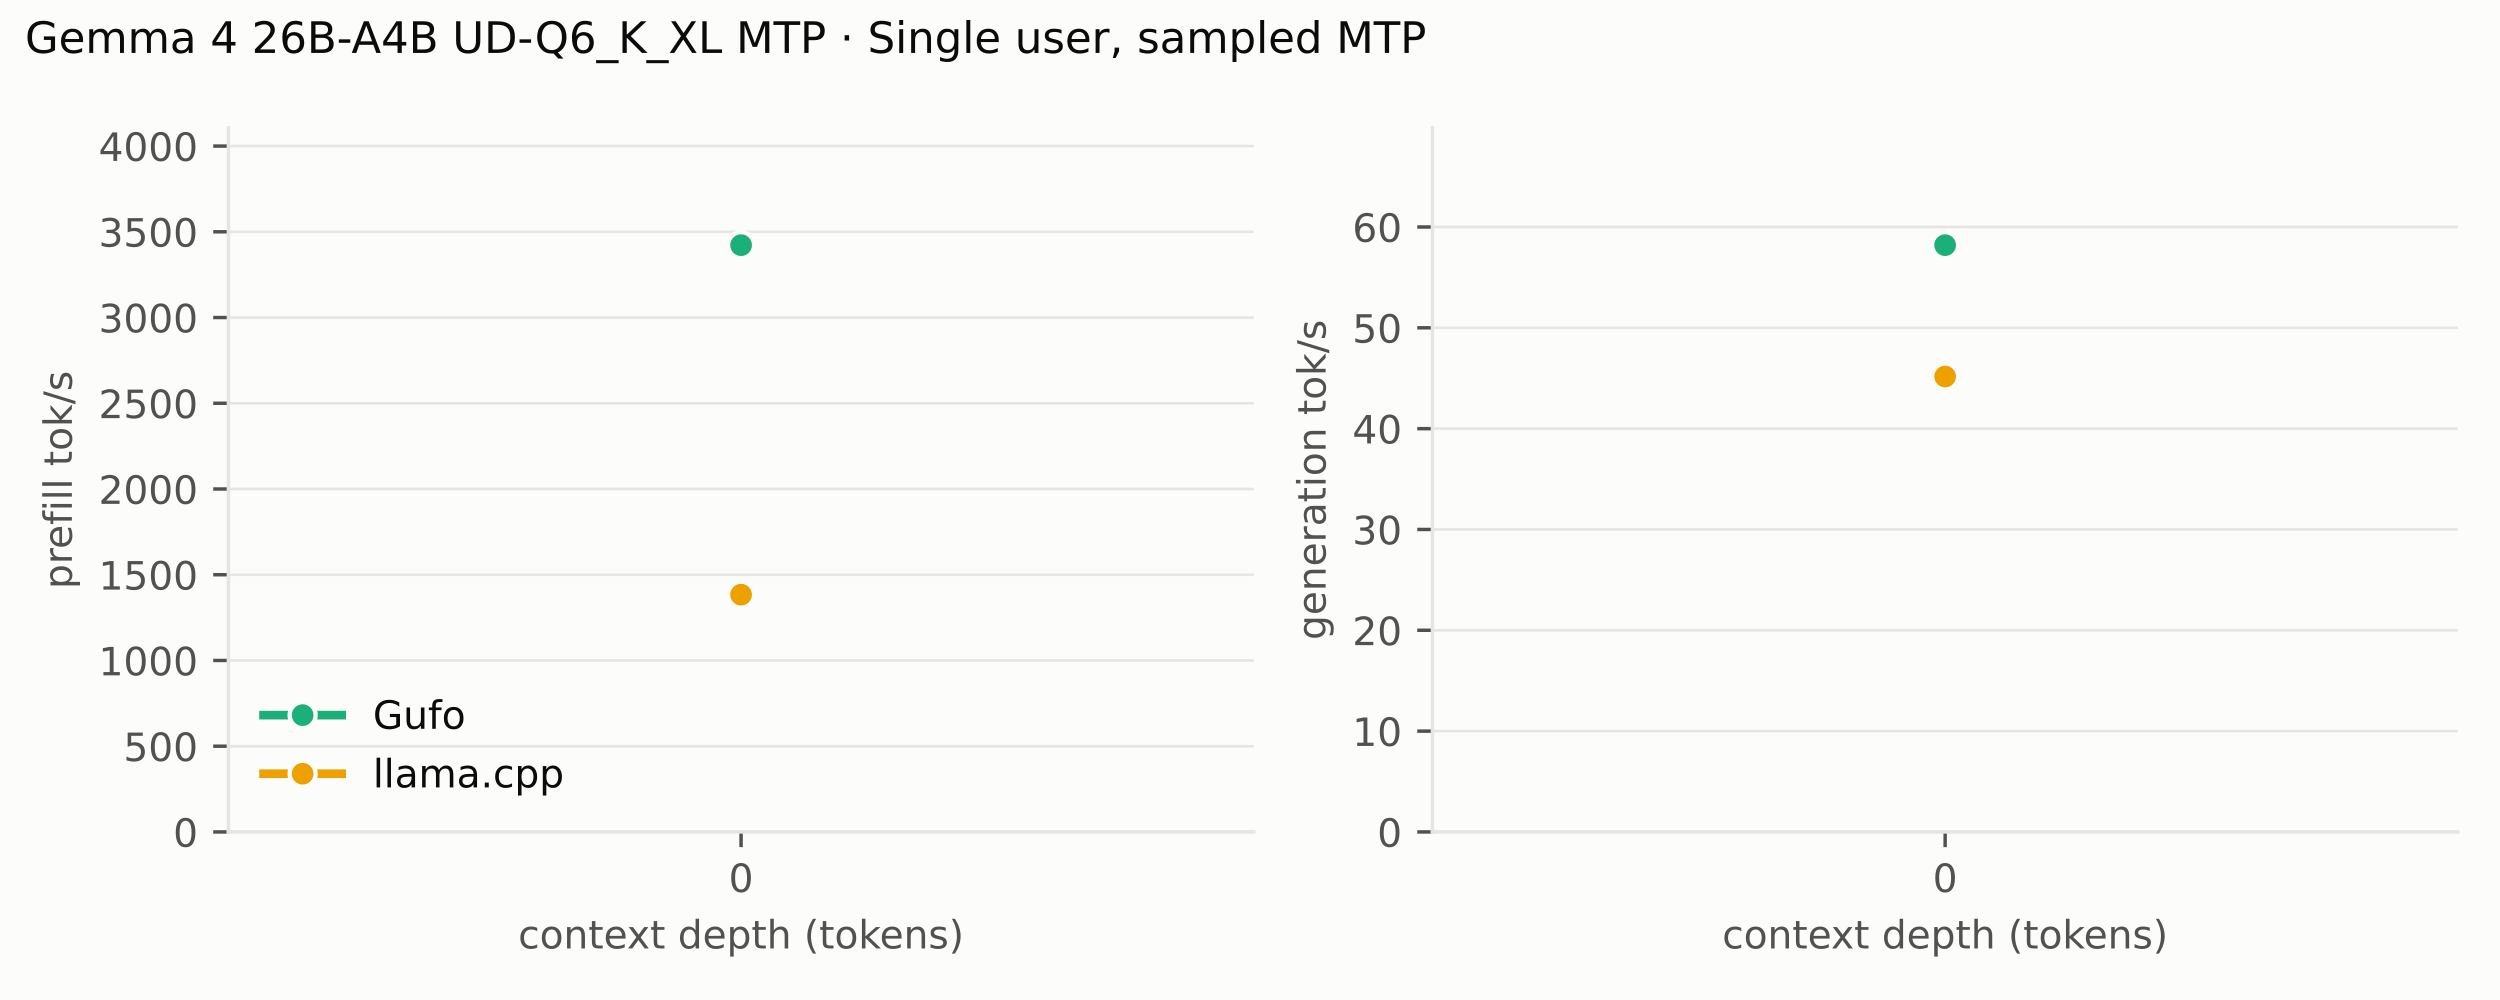
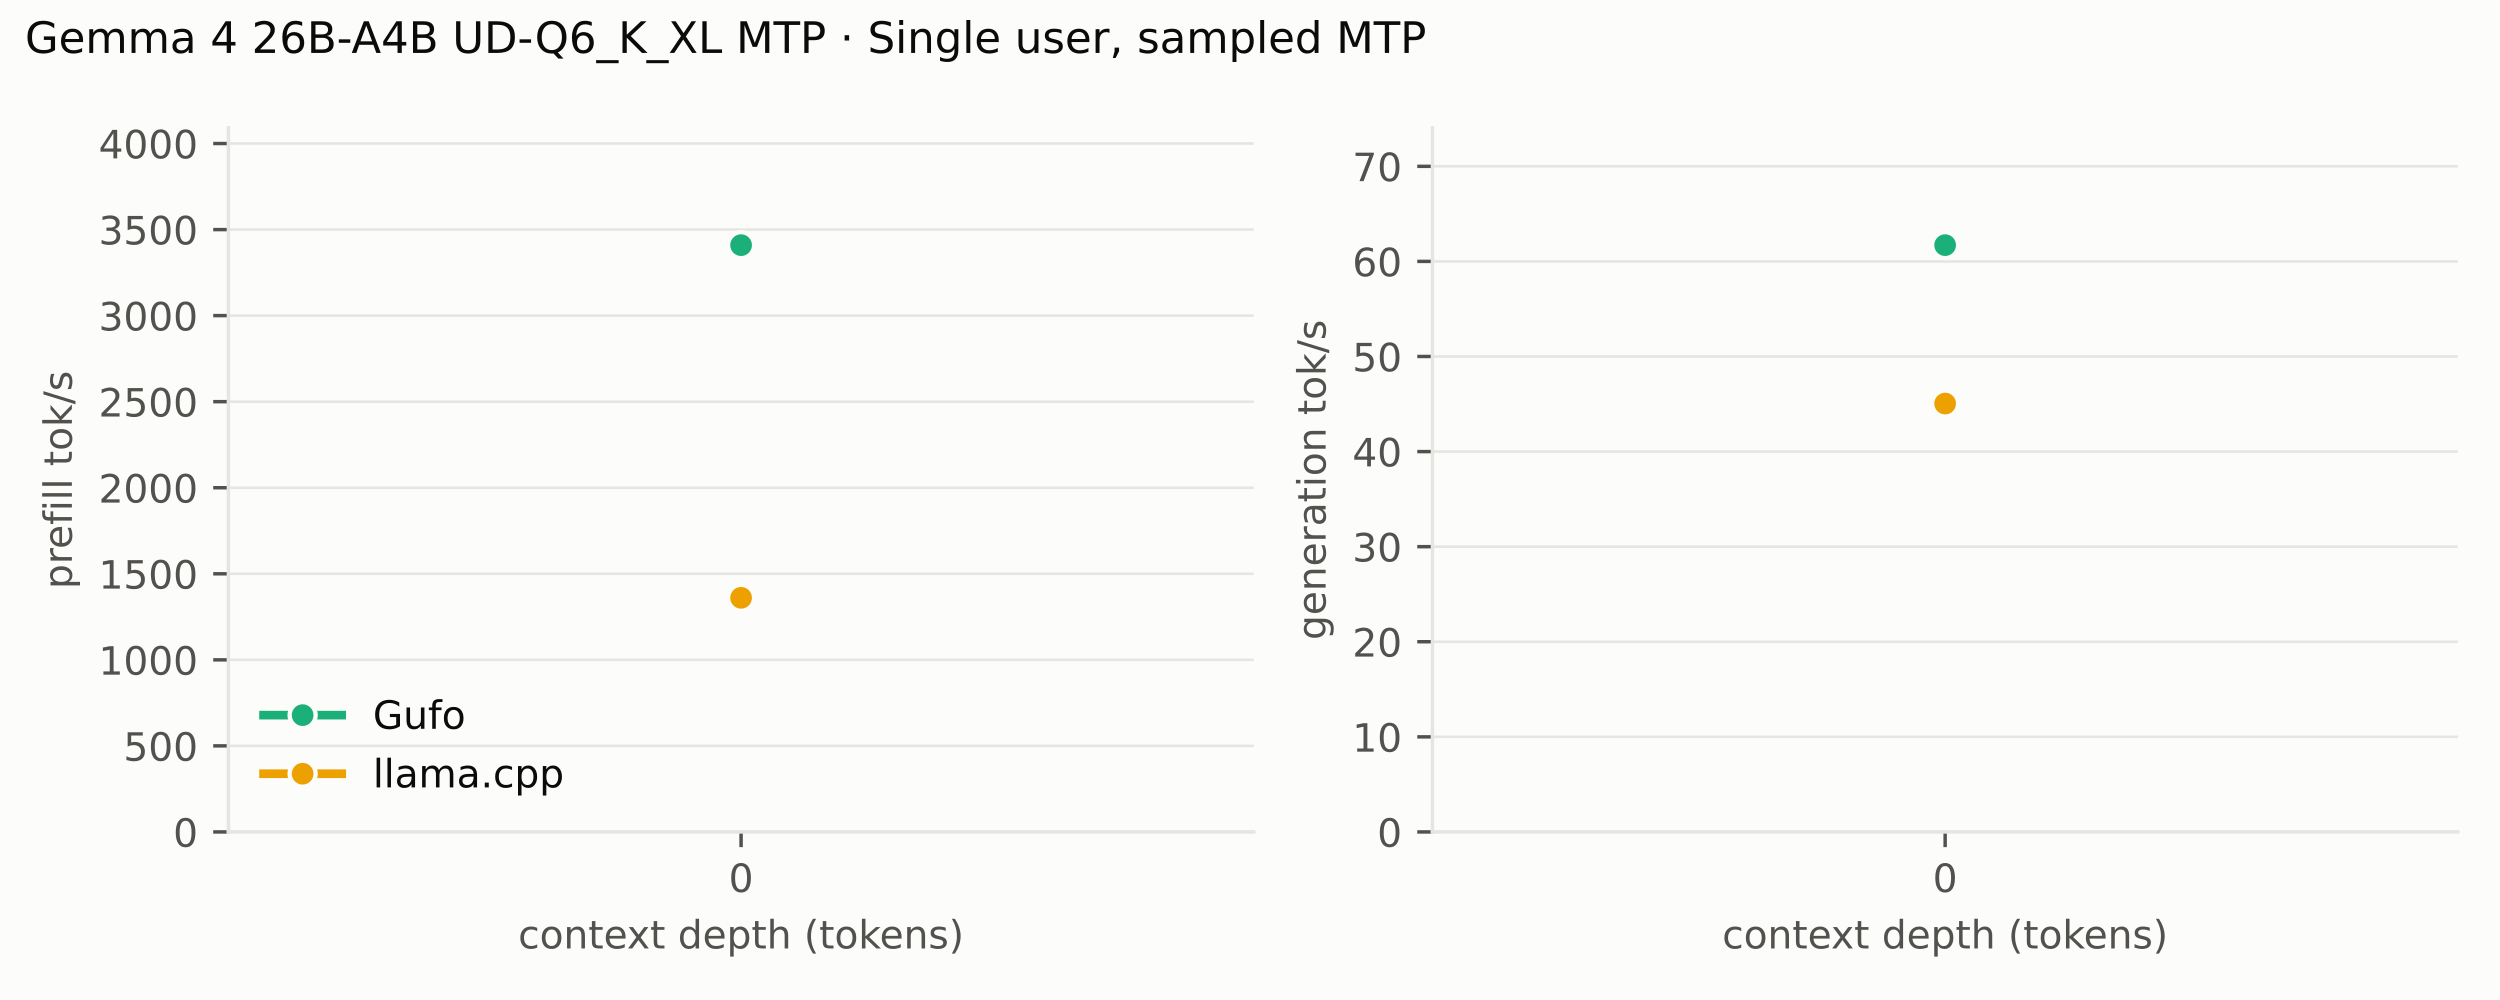
<svg xmlns="http://www.w3.org/2000/svg" xmlns:xlink="http://www.w3.org/1999/xlink" width="576pt" height="230.4pt" viewBox="0 0 576 230.4" version="1.1">
  <defs>
    <style type="text/css">*{stroke-linejoin: round; stroke-linecap: butt}</style>
  </defs>
  <g id="figure_1">
    <g id="patch_1">
      <path d="M 0 230.4 L 576 230.4 L 576 0 L 0 0 z " style="fill: #fcfcfb" />
    </g>
    <g id="axes_1">
      <g id="patch_2">
        <path d="M 52.626 191.679 L 288.866 191.679 L 288.866 29.441 L 52.626 29.441 z " style="fill: #fcfcfb" />
      </g>
      <g id="matplotlib.axis_1">
        <g id="xtick_1">
          <g id="line2d_1">
            <defs>
              <path id="m1ebf051f68" d="M 0 0 L 0 3.5 " style="stroke: #52514e; stroke-width: 0.8" />
            </defs>
            <g>
              <use xlink:href="#m1ebf051f68" x="170.746" y="191.679" style="fill: #52514e; stroke: #52514e; stroke-width: 0.8" />
            </g>
          </g>
          <g id="text_1">
            <text style="font-size: 9px; font-family: 'DejaVu Sans', 'Bitstream Vera Sans', 'Computer Modern Sans Serif', 'Lucida Grande', 'Verdana', 'Geneva', 'Lucid', 'Arial', 'Helvetica', 'Avant Garde', sans-serif; text-anchor: middle; fill: #52514e" x="170.746" y="205.517" transform="rotate(-0 170.746 205.5172)">0</text>
          </g>
        </g>
        <g id="text_2">
          <text style="font-size: 9px; font-family: 'DejaVu Sans', 'Bitstream Vera Sans', 'Computer Modern Sans Serif', 'Lucida Grande', 'Verdana', 'Geneva', 'Lucid', 'Arial', 'Helvetica', 'Avant Garde', sans-serif; text-anchor: middle; fill: #52514e" x="170.746" y="218.518" transform="rotate(-0 170.746 218.5179)">context depth (tokens)</text>
        </g>
      </g>
      <g id="matplotlib.axis_2">
        <g id="ytick_1">
          <g id="line2d_2">
-             <path d="M 52.626 191.679 L 288.866 191.679 " clip-path="url(#p871501cbcb)" style="fill: none; stroke: #e6e5e1; stroke-width: 0.6; stroke-linecap: square" />
+             <path d="M 52.626 191.679 L 288.866 191.679 " clip-path="url(#p5ad26d2b27)" style="fill: none; stroke: #e6e5e1; stroke-width: 0.6; stroke-linecap: square" />
          </g>
          <g id="line2d_3">
            <defs>
              <path id="m680e5b1e24" d="M 0 0 L -3.5 0 " style="stroke: #52514e; stroke-width: 0.8" />
            </defs>
            <g>
              <use xlink:href="#m680e5b1e24" x="52.626" y="191.679" style="fill: #52514e; stroke: #52514e; stroke-width: 0.8" />
            </g>
          </g>
          <g id="text_3">
            <text style="font-size: 9px; font-family: 'DejaVu Sans', 'Bitstream Vera Sans', 'Computer Modern Sans Serif', 'Lucida Grande', 'Verdana', 'Geneva', 'Lucid', 'Arial', 'Helvetica', 'Avant Garde', sans-serif; text-anchor: end; fill: #52514e" x="45.626" y="195.098" transform="rotate(-0 45.6257 195.0982)">0</text>
          </g>
        </g>
        <g id="ytick_2">
          <g id="line2d_4">
-             <path d="M 52.626 171.926 L 288.866 171.926 " clip-path="url(#p871501cbcb)" style="fill: none; stroke: #e6e5e1; stroke-width: 0.6; stroke-linecap: square" />
+             <path d="M 52.626 171.853 L 288.866 171.853 " clip-path="url(#p5ad26d2b27)" style="fill: none; stroke: #e6e5e1; stroke-width: 0.6; stroke-linecap: square" />
          </g>
          <g id="line2d_5">
            <g>
-               <use xlink:href="#m680e5b1e24" x="52.626" y="171.926" style="fill: #52514e; stroke: #52514e; stroke-width: 0.8" />
+               <use xlink:href="#m680e5b1e24" x="52.626" y="171.853" style="fill: #52514e; stroke: #52514e; stroke-width: 0.8" />
            </g>
          </g>
          <g id="text_4">
-             <text style="font-size: 9px; font-family: 'DejaVu Sans', 'Bitstream Vera Sans', 'Computer Modern Sans Serif', 'Lucida Grande', 'Verdana', 'Geneva', 'Lucid', 'Arial', 'Helvetica', 'Avant Garde', sans-serif; text-anchor: end; fill: #52514e" x="45.626" y="175.345" transform="rotate(-0 45.6257 175.345)">500</text>
+             <text style="font-size: 9px; font-family: 'DejaVu Sans', 'Bitstream Vera Sans', 'Computer Modern Sans Serif', 'Lucida Grande', 'Verdana', 'Geneva', 'Lucid', 'Arial', 'Helvetica', 'Avant Garde', sans-serif; text-anchor: end; fill: #52514e" x="45.626" y="175.272" transform="rotate(-0 45.6257 175.2718)">500</text>
          </g>
        </g>
        <g id="ytick_3">
          <g id="line2d_6">
-             <path d="M 52.626 152.173 L 288.866 152.173 " clip-path="url(#p871501cbcb)" style="fill: none; stroke: #e6e5e1; stroke-width: 0.6; stroke-linecap: square" />
+             <path d="M 52.626 152.026 L 288.866 152.026 " clip-path="url(#p5ad26d2b27)" style="fill: none; stroke: #e6e5e1; stroke-width: 0.6; stroke-linecap: square" />
          </g>
          <g id="line2d_7">
            <g>
-               <use xlink:href="#m680e5b1e24" x="52.626" y="152.173" style="fill: #52514e; stroke: #52514e; stroke-width: 0.8" />
+               <use xlink:href="#m680e5b1e24" x="52.626" y="152.026" style="fill: #52514e; stroke: #52514e; stroke-width: 0.8" />
            </g>
          </g>
          <g id="text_5">
-             <text style="font-size: 9px; font-family: 'DejaVu Sans', 'Bitstream Vera Sans', 'Computer Modern Sans Serif', 'Lucida Grande', 'Verdana', 'Geneva', 'Lucid', 'Arial', 'Helvetica', 'Avant Garde', sans-serif; text-anchor: end; fill: #52514e" x="45.626" y="155.592" transform="rotate(-0 45.6257 155.5917)">1000</text>
+             <text style="font-size: 9px; font-family: 'DejaVu Sans', 'Bitstream Vera Sans', 'Computer Modern Sans Serif', 'Lucida Grande', 'Verdana', 'Geneva', 'Lucid', 'Arial', 'Helvetica', 'Avant Garde', sans-serif; text-anchor: end; fill: #52514e" x="45.626" y="155.445" transform="rotate(-0 45.6257 155.4454)">1000</text>
          </g>
        </g>
        <g id="ytick_4">
          <g id="line2d_8">
-             <path d="M 52.626 132.42 L 288.866 132.42 " clip-path="url(#p871501cbcb)" style="fill: none; stroke: #e6e5e1; stroke-width: 0.6; stroke-linecap: square" />
+             <path d="M 52.626 132.2 L 288.866 132.2 " clip-path="url(#p5ad26d2b27)" style="fill: none; stroke: #e6e5e1; stroke-width: 0.6; stroke-linecap: square" />
          </g>
          <g id="line2d_9">
            <g>
-               <use xlink:href="#m680e5b1e24" x="52.626" y="132.42" style="fill: #52514e; stroke: #52514e; stroke-width: 0.8" />
+               <use xlink:href="#m680e5b1e24" x="52.626" y="132.2" style="fill: #52514e; stroke: #52514e; stroke-width: 0.8" />
            </g>
          </g>
          <g id="text_6">
-             <text style="font-size: 9px; font-family: 'DejaVu Sans', 'Bitstream Vera Sans', 'Computer Modern Sans Serif', 'Lucida Grande', 'Verdana', 'Geneva', 'Lucid', 'Arial', 'Helvetica', 'Avant Garde', sans-serif; text-anchor: end; fill: #52514e" x="45.626" y="135.838" transform="rotate(-0 45.6257 135.8385)">1500</text>
+             <text style="font-size: 9px; font-family: 'DejaVu Sans', 'Bitstream Vera Sans', 'Computer Modern Sans Serif', 'Lucida Grande', 'Verdana', 'Geneva', 'Lucid', 'Arial', 'Helvetica', 'Avant Garde', sans-serif; text-anchor: end; fill: #52514e" x="45.626" y="135.619" transform="rotate(-0 45.6257 135.619)">1500</text>
          </g>
        </g>
        <g id="ytick_5">
          <g id="line2d_10">
-             <path d="M 52.626 112.666 L 288.866 112.666 " clip-path="url(#p871501cbcb)" style="fill: none; stroke: #e6e5e1; stroke-width: 0.6; stroke-linecap: square" />
+             <path d="M 52.626 112.374 L 288.866 112.374 " clip-path="url(#p5ad26d2b27)" style="fill: none; stroke: #e6e5e1; stroke-width: 0.6; stroke-linecap: square" />
          </g>
          <g id="line2d_11">
            <g>
-               <use xlink:href="#m680e5b1e24" x="52.626" y="112.666" style="fill: #52514e; stroke: #52514e; stroke-width: 0.8" />
+               <use xlink:href="#m680e5b1e24" x="52.626" y="112.374" style="fill: #52514e; stroke: #52514e; stroke-width: 0.8" />
            </g>
          </g>
          <g id="text_7">
-             <text style="font-size: 9px; font-family: 'DejaVu Sans', 'Bitstream Vera Sans', 'Computer Modern Sans Serif', 'Lucida Grande', 'Verdana', 'Geneva', 'Lucid', 'Arial', 'Helvetica', 'Avant Garde', sans-serif; text-anchor: end; fill: #52514e" x="45.626" y="116.085" transform="rotate(-0 45.6257 116.0852)">2000</text>
+             <text style="font-size: 9px; font-family: 'DejaVu Sans', 'Bitstream Vera Sans', 'Computer Modern Sans Serif', 'Lucida Grande', 'Verdana', 'Geneva', 'Lucid', 'Arial', 'Helvetica', 'Avant Garde', sans-serif; text-anchor: end; fill: #52514e" x="45.626" y="115.793" transform="rotate(-0 45.6257 115.7925)">2000</text>
          </g>
        </g>
        <g id="ytick_6">
          <g id="line2d_12">
-             <path d="M 52.626 92.913 L 288.866 92.913 " clip-path="url(#p871501cbcb)" style="fill: none; stroke: #e6e5e1; stroke-width: 0.6; stroke-linecap: square" />
+             <path d="M 52.626 92.547 L 288.866 92.547 " clip-path="url(#p5ad26d2b27)" style="fill: none; stroke: #e6e5e1; stroke-width: 0.6; stroke-linecap: square" />
          </g>
          <g id="line2d_13">
            <g>
-               <use xlink:href="#m680e5b1e24" x="52.626" y="92.913" style="fill: #52514e; stroke: #52514e; stroke-width: 0.8" />
+               <use xlink:href="#m680e5b1e24" x="52.626" y="92.547" style="fill: #52514e; stroke: #52514e; stroke-width: 0.8" />
            </g>
          </g>
          <g id="text_8">
-             <text style="font-size: 9px; font-family: 'DejaVu Sans', 'Bitstream Vera Sans', 'Computer Modern Sans Serif', 'Lucida Grande', 'Verdana', 'Geneva', 'Lucid', 'Arial', 'Helvetica', 'Avant Garde', sans-serif; text-anchor: end; fill: #52514e" x="45.626" y="96.332" transform="rotate(-0 45.6257 96.33198)">2500</text>
+             <text style="font-size: 9px; font-family: 'DejaVu Sans', 'Bitstream Vera Sans', 'Computer Modern Sans Serif', 'Lucida Grande', 'Verdana', 'Geneva', 'Lucid', 'Arial', 'Helvetica', 'Avant Garde', sans-serif; text-anchor: end; fill: #52514e" x="45.626" y="95.966" transform="rotate(-0 45.6257 95.96612)">2500</text>
          </g>
        </g>
        <g id="ytick_7">
          <g id="line2d_14">
-             <path d="M 52.626 73.16 L 288.866 73.16 " clip-path="url(#p871501cbcb)" style="fill: none; stroke: #e6e5e1; stroke-width: 0.6; stroke-linecap: square" />
+             <path d="M 52.626 72.721 L 288.866 72.721 " clip-path="url(#p5ad26d2b27)" style="fill: none; stroke: #e6e5e1; stroke-width: 0.6; stroke-linecap: square" />
          </g>
          <g id="line2d_15">
            <g>
-               <use xlink:href="#m680e5b1e24" x="52.626" y="73.16" style="fill: #52514e; stroke: #52514e; stroke-width: 0.8" />
+               <use xlink:href="#m680e5b1e24" x="52.626" y="72.721" style="fill: #52514e; stroke: #52514e; stroke-width: 0.8" />
            </g>
          </g>
          <g id="text_9">
-             <text style="font-size: 9px; font-family: 'DejaVu Sans', 'Bitstream Vera Sans', 'Computer Modern Sans Serif', 'Lucida Grande', 'Verdana', 'Geneva', 'Lucid', 'Arial', 'Helvetica', 'Avant Garde', sans-serif; text-anchor: end; fill: #52514e" x="45.626" y="76.579" transform="rotate(-0 45.6257 76.57873)">3000</text>
+             <text style="font-size: 9px; font-family: 'DejaVu Sans', 'Bitstream Vera Sans', 'Computer Modern Sans Serif', 'Lucida Grande', 'Verdana', 'Geneva', 'Lucid', 'Arial', 'Helvetica', 'Avant Garde', sans-serif; text-anchor: end; fill: #52514e" x="45.626" y="76.14" transform="rotate(-0 45.6257 76.1397)">3000</text>
          </g>
        </g>
        <g id="ytick_8">
          <g id="line2d_16">
-             <path d="M 52.626 53.407 L 288.866 53.407 " clip-path="url(#p871501cbcb)" style="fill: none; stroke: #e6e5e1; stroke-width: 0.6; stroke-linecap: square" />
+             <path d="M 52.626 52.894 L 288.866 52.894 " clip-path="url(#p5ad26d2b27)" style="fill: none; stroke: #e6e5e1; stroke-width: 0.6; stroke-linecap: square" />
          </g>
          <g id="line2d_17">
            <g>
-               <use xlink:href="#m680e5b1e24" x="52.626" y="53.407" style="fill: #52514e; stroke: #52514e; stroke-width: 0.8" />
+               <use xlink:href="#m680e5b1e24" x="52.626" y="52.894" style="fill: #52514e; stroke: #52514e; stroke-width: 0.8" />
            </g>
          </g>
          <g id="text_10">
-             <text style="font-size: 9px; font-family: 'DejaVu Sans', 'Bitstream Vera Sans', 'Computer Modern Sans Serif', 'Lucida Grande', 'Verdana', 'Geneva', 'Lucid', 'Arial', 'Helvetica', 'Avant Garde', sans-serif; text-anchor: end; fill: #52514e" x="45.626" y="56.825" transform="rotate(-0 45.6257 56.82548)">3500</text>
+             <text style="font-size: 9px; font-family: 'DejaVu Sans', 'Bitstream Vera Sans', 'Computer Modern Sans Serif', 'Lucida Grande', 'Verdana', 'Geneva', 'Lucid', 'Arial', 'Helvetica', 'Avant Garde', sans-serif; text-anchor: end; fill: #52514e" x="45.626" y="56.313" transform="rotate(-0 45.6257 56.31328)">3500</text>
          </g>
        </g>
        <g id="ytick_9">
          <g id="line2d_18">
-             <path d="M 52.626 33.653 L 288.866 33.653 " clip-path="url(#p871501cbcb)" style="fill: none; stroke: #e6e5e1; stroke-width: 0.6; stroke-linecap: square" />
+             <path d="M 52.626 33.068 L 288.866 33.068 " clip-path="url(#p5ad26d2b27)" style="fill: none; stroke: #e6e5e1; stroke-width: 0.6; stroke-linecap: square" />
          </g>
          <g id="line2d_19">
            <g>
-               <use xlink:href="#m680e5b1e24" x="52.626" y="33.653" style="fill: #52514e; stroke: #52514e; stroke-width: 0.8" />
+               <use xlink:href="#m680e5b1e24" x="52.626" y="33.068" style="fill: #52514e; stroke: #52514e; stroke-width: 0.8" />
            </g>
          </g>
          <g id="text_11">
-             <text style="font-size: 9px; font-family: 'DejaVu Sans', 'Bitstream Vera Sans', 'Computer Modern Sans Serif', 'Lucida Grande', 'Verdana', 'Geneva', 'Lucid', 'Arial', 'Helvetica', 'Avant Garde', sans-serif; text-anchor: end; fill: #52514e" x="45.626" y="37.072" transform="rotate(-0 45.6257 37.07223)">4000</text>
+             <text style="font-size: 9px; font-family: 'DejaVu Sans', 'Bitstream Vera Sans', 'Computer Modern Sans Serif', 'Lucida Grande', 'Verdana', 'Geneva', 'Lucid', 'Arial', 'Helvetica', 'Avant Garde', sans-serif; text-anchor: end; fill: #52514e" x="45.626" y="36.487" transform="rotate(-0 45.6257 36.48685)">4000</text>
          </g>
        </g>
        <g id="text_12">
          <text style="font-size: 9px; font-family: 'DejaVu Sans', 'Bitstream Vera Sans', 'Computer Modern Sans Serif', 'Lucida Grande', 'Verdana', 'Geneva', 'Lucid', 'Arial', 'Helvetica', 'Avant Garde', sans-serif; text-anchor: middle; fill: #52514e" x="16.559" y="110.56" transform="rotate(-90 16.55859 110.56)">prefill tok/s</text>
        </g>
      </g>
      <g id="line2d_20">
-         <path d="M 170.746 56.481 " clip-path="url(#p871501cbcb)" style="fill: none; stroke: #1baf7a; stroke-width: 2; stroke-linecap: square" />
+         <path d="M 170.746 56.481 " clip-path="url(#p5ad26d2b27)" style="fill: none; stroke: #1baf7a; stroke-width: 2; stroke-linecap: square" />
        <defs>
          <path id="m52f97da8ad" d="M 0 3 C 0.796 3 1.559 2.684 2.121 2.121 C 2.684 1.559 3 0.796 3 0 C 3 -0.796 2.684 -1.559 2.121 -2.121 C 1.559 -2.684 0.796 -3 0 -3 C -0.796 -3 -1.559 -2.684 -2.121 -2.121 C -2.684 -1.559 -3 -0.796 -3 0 C -3 0.796 -2.684 1.559 -2.121 2.121 C -1.559 2.684 -0.796 3 0 3 z " style="stroke: #fcfcfb" />
        </defs>
-         <g clip-path="url(#p871501cbcb)">
+         <g clip-path="url(#p5ad26d2b27)">
          <use xlink:href="#m52f97da8ad" x="170.746" y="56.481" style="fill: #1baf7a; stroke: #fcfcfb" />
        </g>
      </g>
      <g id="line2d_21">
-         <path d="M 170.746 137.015 " clip-path="url(#p871501cbcb)" style="fill: none; stroke: #eda100; stroke-width: 2; stroke-linecap: square" />
+         <path d="M 170.746 137.739 " clip-path="url(#p5ad26d2b27)" style="fill: none; stroke: #eda100; stroke-width: 2; stroke-linecap: square" />
        <defs>
          <path id="mb9ac056d34" d="M 0 3 C 0.796 3 1.559 2.684 2.121 2.121 C 2.684 1.559 3 0.796 3 0 C 3 -0.796 2.684 -1.559 2.121 -2.121 C 1.559 -2.684 0.796 -3 0 -3 C -0.796 -3 -1.559 -2.684 -2.121 -2.121 C -2.684 -1.559 -3 -0.796 -3 0 C -3 0.796 -2.684 1.559 -2.121 2.121 C -1.559 2.684 -0.796 3 0 3 z " style="stroke: #fcfcfb" />
        </defs>
-         <g clip-path="url(#p871501cbcb)">
-           <use xlink:href="#mb9ac056d34" x="170.746" y="137.015" style="fill: #eda100; stroke: #fcfcfb" />
+         <g clip-path="url(#p5ad26d2b27)">
+           <use xlink:href="#mb9ac056d34" x="170.746" y="137.739" style="fill: #eda100; stroke: #fcfcfb" />
        </g>
      </g>
      <g id="patch_3">
        <path d="M 52.626 191.679 L 52.626 29.441 " style="fill: none; stroke: #e6e5e1; stroke-width: 0.8; stroke-linejoin: miter; stroke-linecap: square" />
      </g>
      <g id="patch_4">
        <path d="M 52.626 191.679 L 288.866 191.679 " style="fill: none; stroke: #e6e5e1; stroke-width: 0.8; stroke-linejoin: miter; stroke-linecap: square" />
      </g>
      <g id="legend_1">
        <g id="line2d_22">
          <path d="M 60.726 164.766 L 69.726 164.766 L 78.726 164.766 " style="fill: none; stroke: #1baf7a; stroke-width: 2; stroke-linecap: square" />
          <g>
            <use xlink:href="#m52f97da8ad" x="69.726" y="164.766" style="fill: #1baf7a; stroke: #fcfcfb" />
          </g>
        </g>
        <g id="text_13">
          <text style="font-size: 9px; font-family: 'DejaVu Sans', 'Bitstream Vera Sans', 'Computer Modern Sans Serif', 'Lucida Grande', 'Verdana', 'Geneva', 'Lucid', 'Arial', 'Helvetica', 'Avant Garde', sans-serif; text-anchor: start; fill: #0b0b0b" x="85.926" y="167.916" transform="rotate(-0 85.9257 167.9165)">Gufo</text>
        </g>
        <g id="line2d_23">
          <path d="M 60.726 178.267 L 69.726 178.267 L 78.726 178.267 " style="fill: none; stroke: #eda100; stroke-width: 2; stroke-linecap: square" />
          <g>
            <use xlink:href="#mb9ac056d34" x="69.726" y="178.267" style="fill: #eda100; stroke: #fcfcfb" />
          </g>
        </g>
        <g id="text_14">
          <text style="font-size: 9px; font-family: 'DejaVu Sans', 'Bitstream Vera Sans', 'Computer Modern Sans Serif', 'Lucida Grande', 'Verdana', 'Geneva', 'Lucid', 'Arial', 'Helvetica', 'Avant Garde', sans-serif; text-anchor: start; fill: #0b0b0b" x="85.926" y="181.417" transform="rotate(-0 85.9257 181.4172)">llama.cpp</text>
        </g>
      </g>
    </g>
    <g id="axes_2">
      <g id="patch_5">
        <path d="M 330.039 191.679 L 566.28 191.679 L 566.28 29.441 L 330.039 29.441 z " style="fill: #fcfcfb" />
      </g>
      <g id="matplotlib.axis_3">
        <g id="xtick_2">
          <g id="line2d_24">
            <g>
              <use xlink:href="#m1ebf051f68" x="448.16" y="191.679" style="fill: #52514e; stroke: #52514e; stroke-width: 0.8" />
            </g>
          </g>
          <g id="text_15">
            <text style="font-size: 9px; font-family: 'DejaVu Sans', 'Bitstream Vera Sans', 'Computer Modern Sans Serif', 'Lucida Grande', 'Verdana', 'Geneva', 'Lucid', 'Arial', 'Helvetica', 'Avant Garde', sans-serif; text-anchor: middle; fill: #52514e" x="448.16" y="205.517" transform="rotate(-0 448.1597 205.5172)">0</text>
          </g>
        </g>
        <g id="text_16">
          <text style="font-size: 9px; font-family: 'DejaVu Sans', 'Bitstream Vera Sans', 'Computer Modern Sans Serif', 'Lucida Grande', 'Verdana', 'Geneva', 'Lucid', 'Arial', 'Helvetica', 'Avant Garde', sans-serif; text-anchor: middle; fill: #52514e" x="448.16" y="218.518" transform="rotate(-0 448.1597 218.5179)">context depth (tokens)</text>
        </g>
      </g>
      <g id="matplotlib.axis_4">
        <g id="ytick_10">
          <g id="line2d_25">
-             <path d="M 330.039 191.679 L 566.28 191.679 " clip-path="url(#pa464c7f914)" style="fill: none; stroke: #e6e5e1; stroke-width: 0.6; stroke-linecap: square" />
+             <path d="M 330.039 191.679 L 566.28 191.679 " clip-path="url(#p4da6e5b595)" style="fill: none; stroke: #e6e5e1; stroke-width: 0.6; stroke-linecap: square" />
          </g>
          <g id="line2d_26">
            <g>
              <use xlink:href="#m680e5b1e24" x="330.039" y="191.679" style="fill: #52514e; stroke: #52514e; stroke-width: 0.8" />
            </g>
          </g>
          <g id="text_17">
            <text style="font-size: 9px; font-family: 'DejaVu Sans', 'Bitstream Vera Sans', 'Computer Modern Sans Serif', 'Lucida Grande', 'Verdana', 'Geneva', 'Lucid', 'Arial', 'Helvetica', 'Avant Garde', sans-serif; text-anchor: end; fill: #52514e" x="323.039" y="195.098" transform="rotate(-0 323.0395 195.0982)">0</text>
          </g>
        </g>
        <g id="ytick_11">
          <g id="line2d_27">
-             <path d="M 330.039 168.449 L 566.28 168.449 " clip-path="url(#pa464c7f914)" style="fill: none; stroke: #e6e5e1; stroke-width: 0.6; stroke-linecap: square" />
+             <path d="M 330.039 169.771 L 566.28 169.771 " clip-path="url(#p4da6e5b595)" style="fill: none; stroke: #e6e5e1; stroke-width: 0.6; stroke-linecap: square" />
          </g>
          <g id="line2d_28">
            <g>
-               <use xlink:href="#m680e5b1e24" x="330.039" y="168.449" style="fill: #52514e; stroke: #52514e; stroke-width: 0.8" />
+               <use xlink:href="#m680e5b1e24" x="330.039" y="169.771" style="fill: #52514e; stroke: #52514e; stroke-width: 0.8" />
            </g>
          </g>
          <g id="text_18">
-             <text style="font-size: 9px; font-family: 'DejaVu Sans', 'Bitstream Vera Sans', 'Computer Modern Sans Serif', 'Lucida Grande', 'Verdana', 'Geneva', 'Lucid', 'Arial', 'Helvetica', 'Avant Garde', sans-serif; text-anchor: end; fill: #52514e" x="323.039" y="171.868" transform="rotate(-0 323.0395 171.8682)">10</text>
+             <text style="font-size: 9px; font-family: 'DejaVu Sans', 'Bitstream Vera Sans', 'Computer Modern Sans Serif', 'Lucida Grande', 'Verdana', 'Geneva', 'Lucid', 'Arial', 'Helvetica', 'Avant Garde', sans-serif; text-anchor: end; fill: #52514e" x="323.039" y="173.19" transform="rotate(-0 323.0395 173.1895)">10</text>
          </g>
        </g>
        <g id="ytick_12">
          <g id="line2d_29">
-             <path d="M 330.039 145.219 L 566.28 145.219 " clip-path="url(#pa464c7f914)" style="fill: none; stroke: #e6e5e1; stroke-width: 0.6; stroke-linecap: square" />
+             <path d="M 330.039 147.862 L 566.28 147.862 " clip-path="url(#p4da6e5b595)" style="fill: none; stroke: #e6e5e1; stroke-width: 0.6; stroke-linecap: square" />
          </g>
          <g id="line2d_30">
            <g>
-               <use xlink:href="#m680e5b1e24" x="330.039" y="145.219" style="fill: #52514e; stroke: #52514e; stroke-width: 0.8" />
+               <use xlink:href="#m680e5b1e24" x="330.039" y="147.862" style="fill: #52514e; stroke: #52514e; stroke-width: 0.8" />
            </g>
          </g>
          <g id="text_19">
-             <text style="font-size: 9px; font-family: 'DejaVu Sans', 'Bitstream Vera Sans', 'Computer Modern Sans Serif', 'Lucida Grande', 'Verdana', 'Geneva', 'Lucid', 'Arial', 'Helvetica', 'Avant Garde', sans-serif; text-anchor: end; fill: #52514e" x="323.039" y="148.638" transform="rotate(-0 323.0395 148.6382)">20</text>
+             <text style="font-size: 9px; font-family: 'DejaVu Sans', 'Bitstream Vera Sans', 'Computer Modern Sans Serif', 'Lucida Grande', 'Verdana', 'Geneva', 'Lucid', 'Arial', 'Helvetica', 'Avant Garde', sans-serif; text-anchor: end; fill: #52514e" x="323.039" y="151.281" transform="rotate(-0 323.0395 151.2808)">20</text>
          </g>
        </g>
        <g id="ytick_13">
          <g id="line2d_31">
-             <path d="M 330.039 121.989 L 566.28 121.989 " clip-path="url(#pa464c7f914)" style="fill: none; stroke: #e6e5e1; stroke-width: 0.6; stroke-linecap: square" />
+             <path d="M 330.039 125.953 L 566.28 125.953 " clip-path="url(#p4da6e5b595)" style="fill: none; stroke: #e6e5e1; stroke-width: 0.6; stroke-linecap: square" />
          </g>
          <g id="line2d_32">
            <g>
-               <use xlink:href="#m680e5b1e24" x="330.039" y="121.989" style="fill: #52514e; stroke: #52514e; stroke-width: 0.8" />
+               <use xlink:href="#m680e5b1e24" x="330.039" y="125.953" style="fill: #52514e; stroke: #52514e; stroke-width: 0.8" />
            </g>
          </g>
          <g id="text_20">
-             <text style="font-size: 9px; font-family: 'DejaVu Sans', 'Bitstream Vera Sans', 'Computer Modern Sans Serif', 'Lucida Grande', 'Verdana', 'Geneva', 'Lucid', 'Arial', 'Helvetica', 'Avant Garde', sans-serif; text-anchor: end; fill: #52514e" x="323.039" y="125.408" transform="rotate(-0 323.0395 125.4082)">30</text>
+             <text style="font-size: 9px; font-family: 'DejaVu Sans', 'Bitstream Vera Sans', 'Computer Modern Sans Serif', 'Lucida Grande', 'Verdana', 'Geneva', 'Lucid', 'Arial', 'Helvetica', 'Avant Garde', sans-serif; text-anchor: end; fill: #52514e" x="323.039" y="129.372" transform="rotate(-0 323.0395 129.3721)">30</text>
          </g>
        </g>
        <g id="ytick_14">
          <g id="line2d_33">
-             <path d="M 330.039 98.759 L 566.28 98.759 " clip-path="url(#pa464c7f914)" style="fill: none; stroke: #e6e5e1; stroke-width: 0.6; stroke-linecap: square" />
+             <path d="M 330.039 104.044 L 566.28 104.044 " clip-path="url(#p4da6e5b595)" style="fill: none; stroke: #e6e5e1; stroke-width: 0.6; stroke-linecap: square" />
          </g>
          <g id="line2d_34">
            <g>
-               <use xlink:href="#m680e5b1e24" x="330.039" y="98.759" style="fill: #52514e; stroke: #52514e; stroke-width: 0.8" />
+               <use xlink:href="#m680e5b1e24" x="330.039" y="104.044" style="fill: #52514e; stroke: #52514e; stroke-width: 0.8" />
            </g>
          </g>
          <g id="text_21">
-             <text style="font-size: 9px; font-family: 'DejaVu Sans', 'Bitstream Vera Sans', 'Computer Modern Sans Serif', 'Lucida Grande', 'Verdana', 'Geneva', 'Lucid', 'Arial', 'Helvetica', 'Avant Garde', sans-serif; text-anchor: end; fill: #52514e" x="323.039" y="102.178" transform="rotate(-0 323.0395 102.1781)">40</text>
+             <text style="font-size: 9px; font-family: 'DejaVu Sans', 'Bitstream Vera Sans', 'Computer Modern Sans Serif', 'Lucida Grande', 'Verdana', 'Geneva', 'Lucid', 'Arial', 'Helvetica', 'Avant Garde', sans-serif; text-anchor: end; fill: #52514e" x="323.039" y="107.463" transform="rotate(-0 323.0395 107.4633)">40</text>
          </g>
        </g>
        <g id="ytick_15">
          <g id="line2d_35">
-             <path d="M 330.039 75.529 L 566.28 75.529 " clip-path="url(#pa464c7f914)" style="fill: none; stroke: #e6e5e1; stroke-width: 0.6; stroke-linecap: square" />
+             <path d="M 330.039 82.136 L 566.28 82.136 " clip-path="url(#p4da6e5b595)" style="fill: none; stroke: #e6e5e1; stroke-width: 0.6; stroke-linecap: square" />
          </g>
          <g id="line2d_36">
            <g>
-               <use xlink:href="#m680e5b1e24" x="330.039" y="75.529" style="fill: #52514e; stroke: #52514e; stroke-width: 0.8" />
+               <use xlink:href="#m680e5b1e24" x="330.039" y="82.136" style="fill: #52514e; stroke: #52514e; stroke-width: 0.8" />
            </g>
          </g>
          <g id="text_22">
-             <text style="font-size: 9px; font-family: 'DejaVu Sans', 'Bitstream Vera Sans', 'Computer Modern Sans Serif', 'Lucida Grande', 'Verdana', 'Geneva', 'Lucid', 'Arial', 'Helvetica', 'Avant Garde', sans-serif; text-anchor: end; fill: #52514e" x="323.039" y="78.948" transform="rotate(-0 323.0395 78.9481)">50</text>
+             <text style="font-size: 9px; font-family: 'DejaVu Sans', 'Bitstream Vera Sans', 'Computer Modern Sans Serif', 'Lucida Grande', 'Verdana', 'Geneva', 'Lucid', 'Arial', 'Helvetica', 'Avant Garde', sans-serif; text-anchor: end; fill: #52514e" x="323.039" y="85.555" transform="rotate(-0 323.0395 85.5546)">50</text>
          </g>
        </g>
        <g id="ytick_16">
          <g id="line2d_37">
-             <path d="M 330.039 52.299 L 566.28 52.299 " clip-path="url(#pa464c7f914)" style="fill: none; stroke: #e6e5e1; stroke-width: 0.6; stroke-linecap: square" />
+             <path d="M 330.039 60.227 L 566.28 60.227 " clip-path="url(#p4da6e5b595)" style="fill: none; stroke: #e6e5e1; stroke-width: 0.6; stroke-linecap: square" />
          </g>
          <g id="line2d_38">
            <g>
-               <use xlink:href="#m680e5b1e24" x="330.039" y="52.299" style="fill: #52514e; stroke: #52514e; stroke-width: 0.8" />
+               <use xlink:href="#m680e5b1e24" x="330.039" y="60.227" style="fill: #52514e; stroke: #52514e; stroke-width: 0.8" />
            </g>
          </g>
          <g id="text_23">
-             <text style="font-size: 9px; font-family: 'DejaVu Sans', 'Bitstream Vera Sans', 'Computer Modern Sans Serif', 'Lucida Grande', 'Verdana', 'Geneva', 'Lucid', 'Arial', 'Helvetica', 'Avant Garde', sans-serif; text-anchor: end; fill: #52514e" x="323.039" y="55.718" transform="rotate(-0 323.0395 55.71807)">60</text>
-           </g>
-         </g>
-         <g id="text_24">
+             <text style="font-size: 9px; font-family: 'DejaVu Sans', 'Bitstream Vera Sans', 'Computer Modern Sans Serif', 'Lucida Grande', 'Verdana', 'Geneva', 'Lucid', 'Arial', 'Helvetica', 'Avant Garde', sans-serif; text-anchor: end; fill: #52514e" x="323.039" y="63.646" transform="rotate(-0 323.0395 63.64587)">60</text>
+           </g>
+         </g>
+         <g id="ytick_17">
+           <g id="line2d_39">
+             <path d="M 330.039 38.318 L 566.28 38.318 " clip-path="url(#p4da6e5b595)" style="fill: none; stroke: #e6e5e1; stroke-width: 0.6; stroke-linecap: square" />
+           </g>
+           <g id="line2d_40">
+             <g>
+               <use xlink:href="#m680e5b1e24" x="330.039" y="38.318" style="fill: #52514e; stroke: #52514e; stroke-width: 0.8" />
+             </g>
+           </g>
+           <g id="text_24">
+             <text style="font-size: 9px; font-family: 'DejaVu Sans', 'Bitstream Vera Sans', 'Computer Modern Sans Serif', 'Lucida Grande', 'Verdana', 'Geneva', 'Lucid', 'Arial', 'Helvetica', 'Avant Garde', sans-serif; text-anchor: end; fill: #52514e" x="323.039" y="41.737" transform="rotate(-0 323.0395 41.73714)">70</text>
+           </g>
+         </g>
+         <g id="text_25">
          <text style="font-size: 9px; font-family: 'DejaVu Sans', 'Bitstream Vera Sans', 'Computer Modern Sans Serif', 'Lucida Grande', 'Verdana', 'Geneva', 'Lucid', 'Arial', 'Helvetica', 'Avant Garde', sans-serif; text-anchor: middle; fill: #52514e" x="305.425" y="110.56" transform="rotate(-90 305.4248 110.56)">generation tok/s</text>
        </g>
      </g>
-       <g id="line2d_39">
-         <path d="M 448.16 56.481 " clip-path="url(#pa464c7f914)" style="fill: none; stroke: #1baf7a; stroke-width: 2; stroke-linecap: square" />
-         <g clip-path="url(#pa464c7f914)">
+       <g id="line2d_41">
+         <path d="M 448.16 56.481 " clip-path="url(#p4da6e5b595)" style="fill: none; stroke: #1baf7a; stroke-width: 2; stroke-linecap: square" />
+         <g clip-path="url(#p4da6e5b595)">
          <use xlink:href="#m52f97da8ad" x="448.16" y="56.481" style="fill: #1baf7a; stroke: #fcfcfb" />
        </g>
      </g>
-       <g id="line2d_40">
-         <path d="M 448.16 86.749 " clip-path="url(#pa464c7f914)" style="fill: none; stroke: #eda100; stroke-width: 2; stroke-linecap: square" />
-         <g clip-path="url(#pa464c7f914)">
-           <use xlink:href="#mb9ac056d34" x="448.16" y="86.749" style="fill: #eda100; stroke: #fcfcfb" />
+       <g id="line2d_42">
+         <path d="M 448.16 92.98 " clip-path="url(#p4da6e5b595)" style="fill: none; stroke: #eda100; stroke-width: 2; stroke-linecap: square" />
+         <g clip-path="url(#p4da6e5b595)">
+           <use xlink:href="#mb9ac056d34" x="448.16" y="92.98" style="fill: #eda100; stroke: #fcfcfb" />
        </g>
      </g>
      <g id="patch_6">
        <path d="M 330.039 191.679 L 330.039 29.441 " style="fill: none; stroke: #e6e5e1; stroke-width: 0.8; stroke-linejoin: miter; stroke-linecap: square" />
      </g>
      <g id="patch_7">
        <path d="M 330.039 191.679 L 566.28 191.679 " style="fill: none; stroke: #e6e5e1; stroke-width: 0.8; stroke-linejoin: miter; stroke-linecap: square" />
      </g>
    </g>
-     <g id="text_25">
+     <g id="text_26">
      <text style="font-size: 10px; font-family: 'DejaVu Sans', 'Bitstream Vera Sans', 'Computer Modern Sans Serif', 'Lucida Grande', 'Verdana', 'Geneva', 'Lucid', 'Arial', 'Helvetica', 'Avant Garde', sans-serif; text-anchor: start; fill: #0b0b0b" x="5.76" y="12.206" transform="rotate(-0 5.76 12.20644)">Gemma 4 26B-A4B UD-Q6_K_XL MTP · Single user, sampled MTP</text>
    </g>
  </g>
  <defs>
-     <clipPath id="p871501cbcb">
+     <clipPath id="p5ad26d2b27">
      <rect x="52.626" y="29.441" width="236.241" height="162.239" />
    </clipPath>
-     <clipPath id="pa464c7f914">
+     <clipPath id="p4da6e5b595">
      <rect x="330.039" y="29.441" width="236.241" height="162.239" />
    </clipPath>
  </defs>
</svg>
